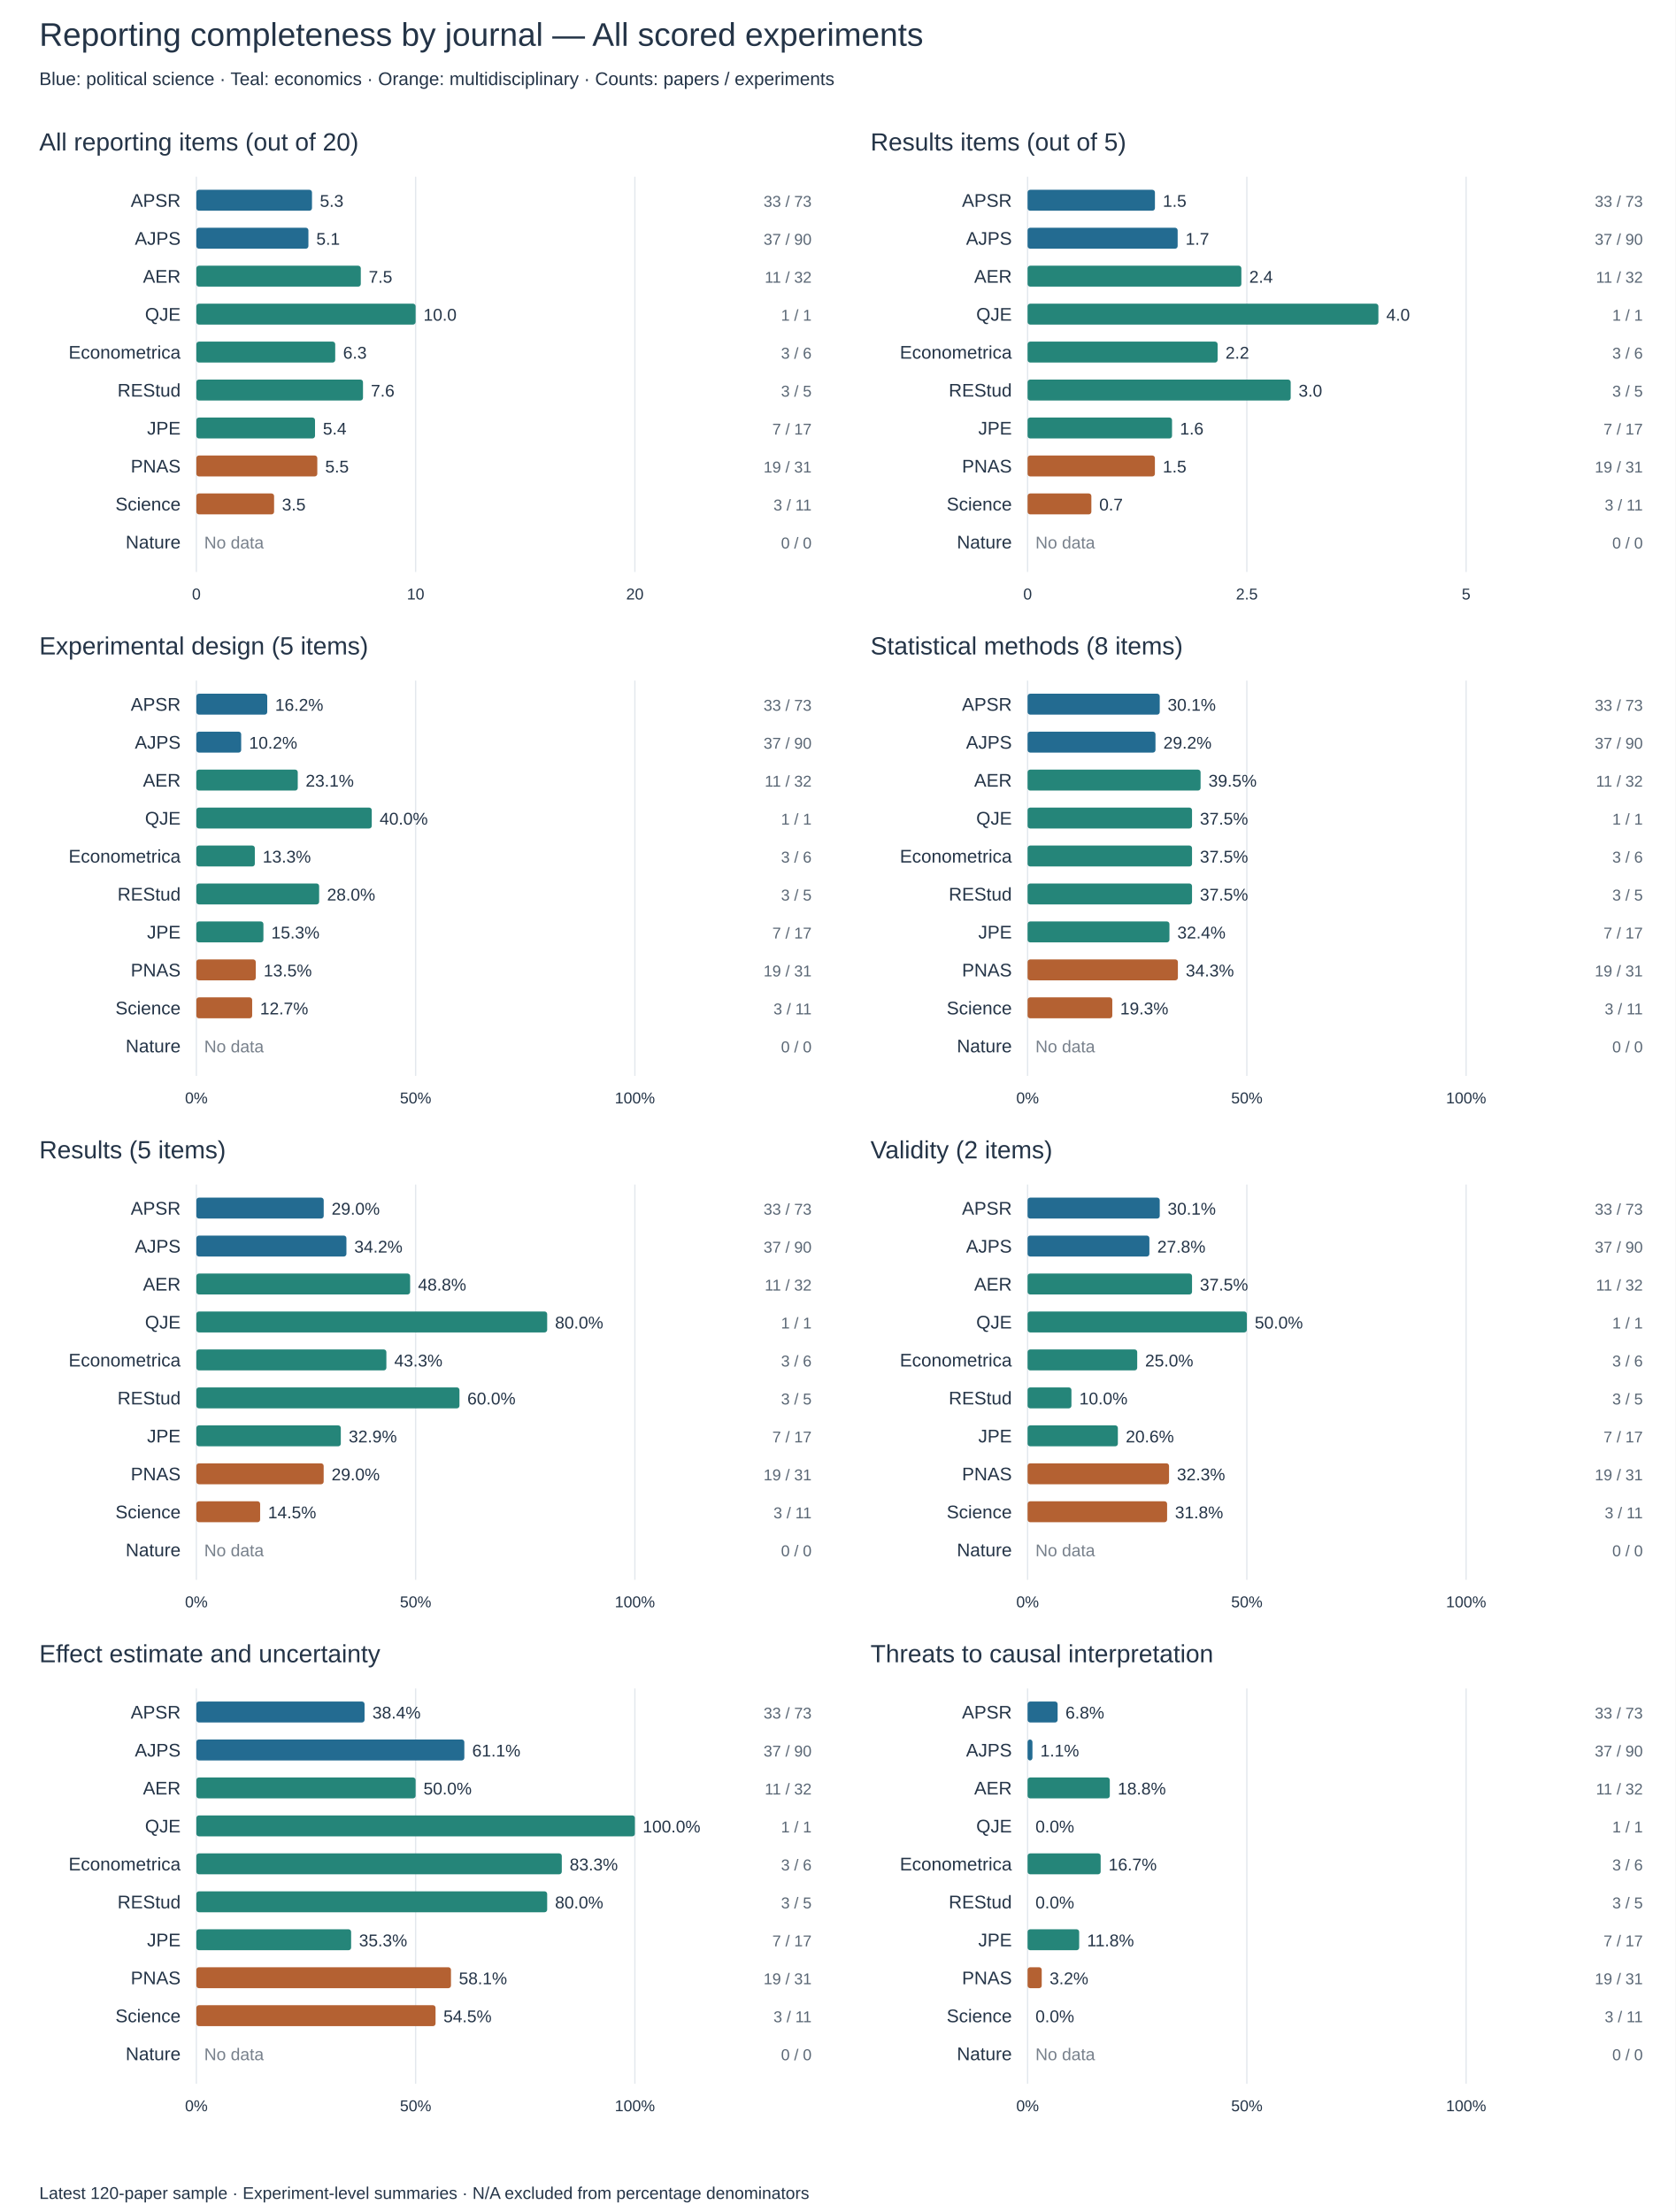
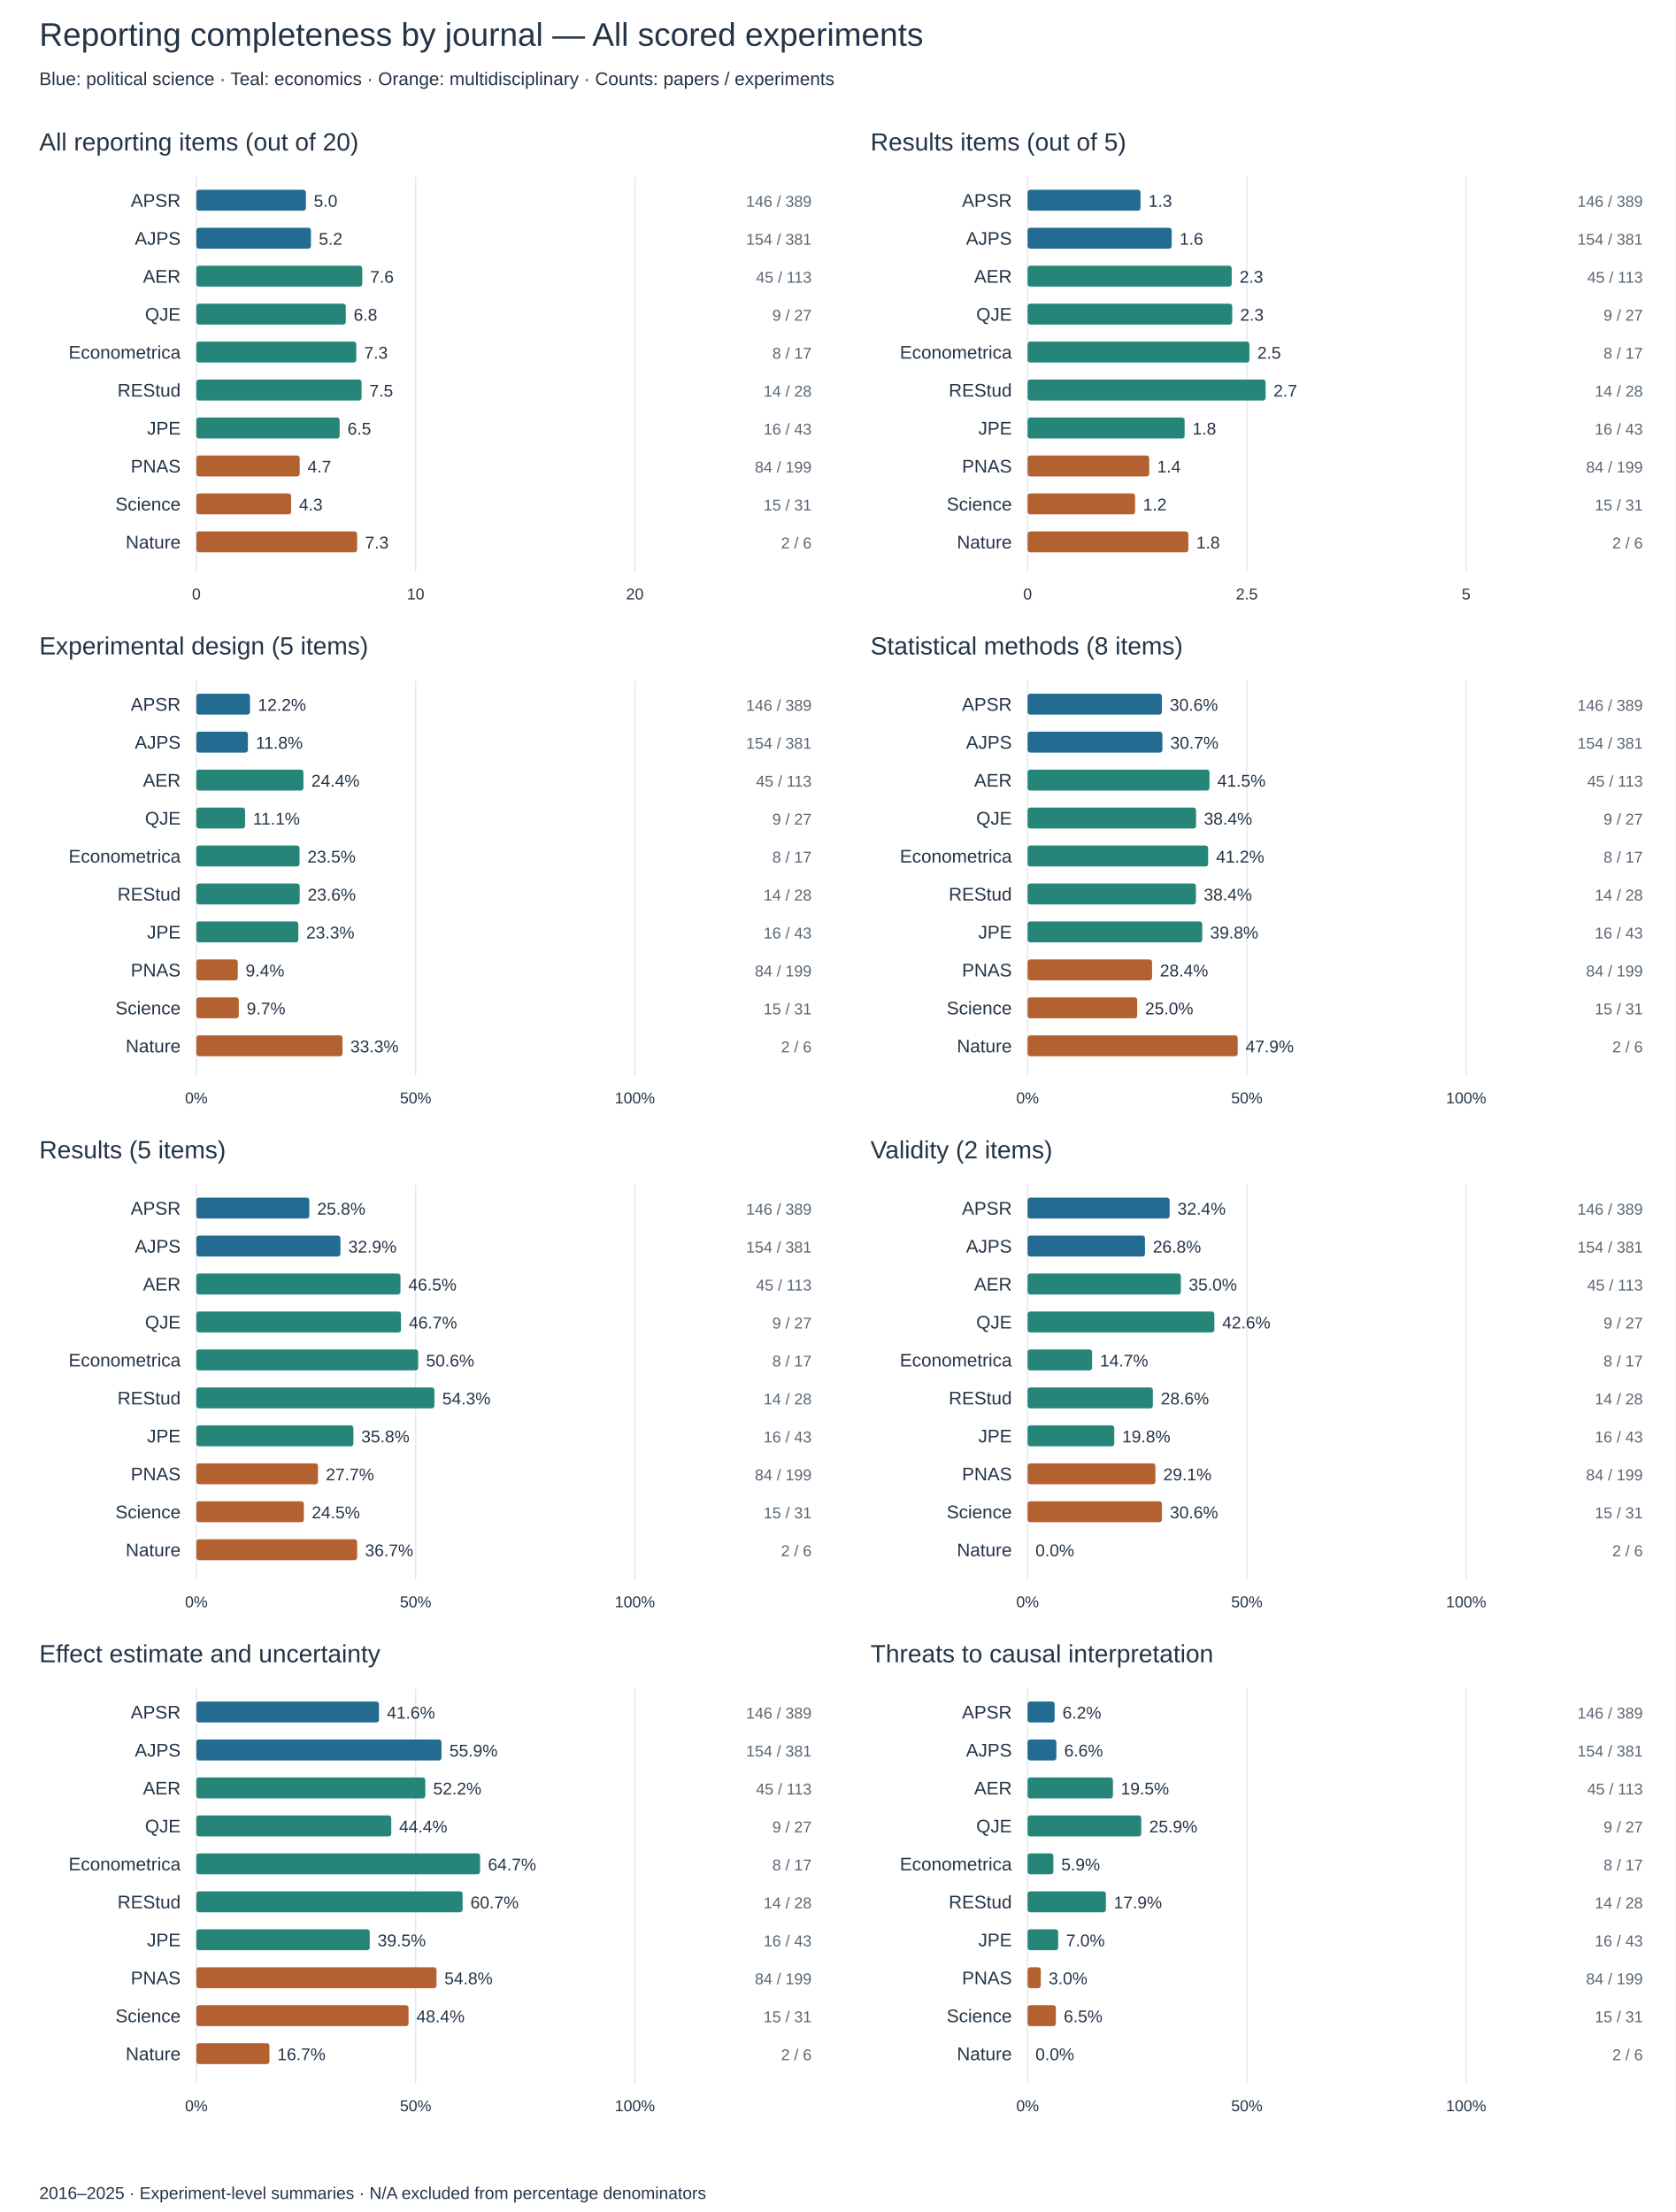
<svg xmlns="http://www.w3.org/2000/svg" width="1280" height="1690" viewBox="0 0 1280 1690">
  <rect width="100%" height="100%" fill="white" />
  <g font-family="Arial,sans-serif" fill="#243447">
    <text x="30" y="35" font-size="25">Reporting completeness by journal — All scored experiments</text>
    <text x="30" y="65" font-size="14">Blue: political science · Teal: economics · Orange: multidisciplinary · Counts: papers / experiments</text>
    <text x="30" y="115" font-size="19">All reporting items (out of 20)</text>
    <path d="M150 135 V437" stroke="#e3e8ed" />
    <text x="150" y="458" text-anchor="middle" font-size="12">0</text>
    <path d="M317.5 135 V437" stroke="#e3e8ed" />
    <text x="317.5" y="458" text-anchor="middle" font-size="12">10</text>
    <path d="M485 135 V437" stroke="#e3e8ed" />
    <text x="485" y="458" text-anchor="middle" font-size="12">20</text>
    <text x="138" y="158" text-anchor="end" font-size="14">APSR</text>
-     <rect x="150" y="145" width="88.339" height="16" rx="2" fill="#236b91" />
-     <text x="244.339" y="158" font-size="13">5.3</text>
-     <text x="620" y="158" text-anchor="end" font-size="12" fill="#596674">33 / 73</text>
+     <rect x="150" y="145" width="83.707" height="16" rx="2" fill="#236b91" />
+     <text x="239.707" y="158" font-size="13">5.0</text>
+     <text x="620" y="158" text-anchor="end" font-size="12" fill="#596674">146 / 389</text>
    <text x="138" y="187" text-anchor="end" font-size="14">AJPS</text>
-     <rect x="150" y="174" width="85.611" height="16" rx="2" fill="#236b91" />
-     <text x="241.611" y="187" font-size="13">5.1</text>
-     <text x="620" y="187" text-anchor="end" font-size="12" fill="#596674">37 / 90</text>
+     <rect x="150" y="174" width="87.531" height="16" rx="2" fill="#236b91" />
+     <text x="243.531" y="187" font-size="13">5.2</text>
+     <text x="620" y="187" text-anchor="end" font-size="12" fill="#596674">154 / 381</text>
    <text x="138" y="216" text-anchor="end" font-size="14">AER</text>
-     <rect x="150" y="203" width="125.625" height="16" rx="2" fill="#258579" />
-     <text x="281.625" y="216" font-size="13">7.5</text>
-     <text x="620" y="216" text-anchor="end" font-size="12" fill="#596674">11 / 32</text>
+     <rect x="150" y="203" width="126.737" height="16" rx="2" fill="#258579" />
+     <text x="282.737" y="216" font-size="13">7.6</text>
+     <text x="620" y="216" text-anchor="end" font-size="12" fill="#596674">45 / 113</text>
    <text x="138" y="245" text-anchor="end" font-size="14">QJE</text>
-     <rect x="150" y="232" width="167.5" height="16" rx="2" fill="#258579" />
-     <text x="323.5" y="245" font-size="13">10.0</text>
-     <text x="620" y="245" text-anchor="end" font-size="12" fill="#596674">1 / 1</text>
+     <rect x="150" y="232" width="114.148" height="16" rx="2" fill="#258579" />
+     <text x="270.148" y="245" font-size="13">6.8</text>
+     <text x="620" y="245" text-anchor="end" font-size="12" fill="#596674">9 / 27</text>
    <text x="138" y="274" text-anchor="end" font-size="14">Econometrica</text>
-     <rect x="150" y="261" width="106.083" height="16" rx="2" fill="#258579" />
-     <text x="262.083" y="274" font-size="13">6.3</text>
-     <text x="620" y="274" text-anchor="end" font-size="12" fill="#596674">3 / 6</text>
+     <rect x="150" y="261" width="122.176" height="16" rx="2" fill="#258579" />
+     <text x="278.176" y="274" font-size="13">7.3</text>
+     <text x="620" y="274" text-anchor="end" font-size="12" fill="#596674">8 / 17</text>
    <text x="138" y="303" text-anchor="end" font-size="14">REStud</text>
-     <rect x="150" y="290" width="127.3" height="16" rx="2" fill="#258579" />
-     <text x="283.3" y="303" font-size="13">7.6</text>
-     <text x="620" y="303" text-anchor="end" font-size="12" fill="#596674">3 / 5</text>
+     <rect x="150" y="290" width="126.223" height="16" rx="2" fill="#258579" />
+     <text x="282.223" y="303" font-size="13">7.5</text>
+     <text x="620" y="303" text-anchor="end" font-size="12" fill="#596674">14 / 28</text>
    <text x="138" y="332" text-anchor="end" font-size="14">JPE</text>
-     <rect x="150" y="319" width="90.647" height="16" rx="2" fill="#258579" />
-     <text x="246.647" y="332" font-size="13">5.4</text>
-     <text x="620" y="332" text-anchor="end" font-size="12" fill="#596674">7 / 17</text>
+     <rect x="150" y="319" width="109.459" height="16" rx="2" fill="#258579" />
+     <text x="265.459" y="332" font-size="13">6.5</text>
+     <text x="620" y="332" text-anchor="end" font-size="12" fill="#596674">16 / 43</text>
    <text x="138" y="361" text-anchor="end" font-size="14">PNAS</text>
-     <rect x="150" y="348" width="92.395" height="16" rx="2" fill="#b46132" />
-     <text x="248.395" y="361" font-size="13">5.5</text>
-     <text x="620" y="361" text-anchor="end" font-size="12" fill="#596674">19 / 31</text>
+     <rect x="150" y="348" width="78.952" height="16" rx="2" fill="#b46132" />
+     <text x="234.952" y="361" font-size="13">4.7</text>
+     <text x="620" y="361" text-anchor="end" font-size="12" fill="#596674">84 / 199</text>
    <text x="138" y="390" text-anchor="end" font-size="14">Science</text>
-     <rect x="150" y="377" width="59.386" height="16" rx="2" fill="#b46132" />
-     <text x="215.386" y="390" font-size="13">3.5</text>
-     <text x="620" y="390" text-anchor="end" font-size="12" fill="#596674">3 / 11</text>
+     <rect x="150" y="377" width="72.403" height="16" rx="2" fill="#b46132" />
+     <text x="228.403" y="390" font-size="13">4.3</text>
+     <text x="620" y="390" text-anchor="end" font-size="12" fill="#596674">15 / 31</text>
    <text x="138" y="419" text-anchor="end" font-size="14">Nature</text>
-     <text x="156" y="419" font-size="13" fill="#77808b">No data</text>
-     <text x="620" y="419" text-anchor="end" font-size="12" fill="#596674">0 / 0</text>
+     <rect x="150" y="406" width="122.833" height="16" rx="2" fill="#b46132" />
+     <text x="278.833" y="419" font-size="13">7.3</text>
+     <text x="620" y="419" text-anchor="end" font-size="12" fill="#596674">2 / 6</text>
    <text x="665" y="115" font-size="19">Results items (out of 5)</text>
    <path d="M785 135 V437" stroke="#e3e8ed" />
    <text x="785" y="458" text-anchor="middle" font-size="12">0</text>
    <path d="M952.5 135 V437" stroke="#e3e8ed" />
    <text x="952.5" y="458" text-anchor="middle" font-size="12">2.5</text>
    <path d="M1120 135 V437" stroke="#e3e8ed" />
    <text x="1120" y="458" text-anchor="middle" font-size="12">5</text>
    <text x="773" y="158" text-anchor="end" font-size="14">APSR</text>
-     <rect x="785" y="145" width="97.288" height="16" rx="2" fill="#236b91" />
-     <text x="888.288" y="158" font-size="13">1.5</text>
-     <text x="1255" y="158" text-anchor="end" font-size="12" fill="#596674">33 / 73</text>
+     <rect x="785" y="145" width="86.29" height="16" rx="2" fill="#236b91" />
+     <text x="877.29" y="158" font-size="13">1.3</text>
+     <text x="1255" y="158" text-anchor="end" font-size="12" fill="#596674">146 / 389</text>
    <text x="773" y="187" text-anchor="end" font-size="14">AJPS</text>
-     <rect x="785" y="174" width="114.644" height="16" rx="2" fill="#236b91" />
-     <text x="905.644" y="187" font-size="13">1.7</text>
-     <text x="1255" y="187" text-anchor="end" font-size="12" fill="#596674">37 / 90</text>
+     <rect x="785" y="174" width="110.084" height="16" rx="2" fill="#236b91" />
+     <text x="901.084" y="187" font-size="13">1.6</text>
+     <text x="1255" y="187" text-anchor="end" font-size="12" fill="#596674">154 / 381</text>
    <text x="773" y="216" text-anchor="end" font-size="14">AER</text>
-     <rect x="785" y="203" width="163.312" height="16" rx="2" fill="#258579" />
-     <text x="954.312" y="216" font-size="13">2.4</text>
-     <text x="1255" y="216" text-anchor="end" font-size="12" fill="#596674">11 / 32</text>
+     <rect x="785" y="203" width="155.938" height="16" rx="2" fill="#258579" />
+     <text x="946.938" y="216" font-size="13">2.3</text>
+     <text x="1255" y="216" text-anchor="end" font-size="12" fill="#596674">45 / 113</text>
    <text x="773" y="245" text-anchor="end" font-size="14">QJE</text>
-     <rect x="785" y="232" width="268.0" height="16" rx="2" fill="#258579" />
-     <text x="1059.0" y="245" font-size="13">4.0</text>
-     <text x="1255" y="245" text-anchor="end" font-size="12" fill="#596674">1 / 1</text>
+     <rect x="785" y="232" width="156.333" height="16" rx="2" fill="#258579" />
+     <text x="947.333" y="245" font-size="13">2.3</text>
+     <text x="1255" y="245" text-anchor="end" font-size="12" fill="#596674">9 / 27</text>
    <text x="773" y="274" text-anchor="end" font-size="14">Econometrica</text>
-     <rect x="785" y="261" width="145.167" height="16" rx="2" fill="#258579" />
-     <text x="936.167" y="274" font-size="13">2.2</text>
-     <text x="1255" y="274" text-anchor="end" font-size="12" fill="#596674">3 / 6</text>
+     <rect x="785" y="261" width="169.471" height="16" rx="2" fill="#258579" />
+     <text x="960.471" y="274" font-size="13">2.5</text>
+     <text x="1255" y="274" text-anchor="end" font-size="12" fill="#596674">8 / 17</text>
    <text x="773" y="303" text-anchor="end" font-size="14">REStud</text>
-     <rect x="785" y="290" width="201.0" height="16" rx="2" fill="#258579" />
-     <text x="992.0" y="303" font-size="13">3.0</text>
-     <text x="1255" y="303" text-anchor="end" font-size="12" fill="#596674">3 / 5</text>
+     <rect x="785" y="290" width="181.857" height="16" rx="2" fill="#258579" />
+     <text x="972.857" y="303" font-size="13">2.7</text>
+     <text x="1255" y="303" text-anchor="end" font-size="12" fill="#596674">14 / 28</text>
    <text x="773" y="332" text-anchor="end" font-size="14">JPE</text>
-     <rect x="785" y="319" width="110.353" height="16" rx="2" fill="#258579" />
-     <text x="901.353" y="332" font-size="13">1.6</text>
-     <text x="1255" y="332" text-anchor="end" font-size="12" fill="#596674">7 / 17</text>
+     <rect x="785" y="319" width="119.977" height="16" rx="2" fill="#258579" />
+     <text x="910.977" y="332" font-size="13">1.8</text>
+     <text x="1255" y="332" text-anchor="end" font-size="12" fill="#596674">16 / 43</text>
    <text x="773" y="361" text-anchor="end" font-size="14">PNAS</text>
-     <rect x="785" y="348" width="97.258" height="16" rx="2" fill="#b46132" />
-     <text x="888.258" y="361" font-size="13">1.5</text>
-     <text x="1255" y="361" text-anchor="end" font-size="12" fill="#596674">19 / 31</text>
+     <rect x="785" y="348" width="92.925" height="16" rx="2" fill="#b46132" />
+     <text x="883.925" y="361" font-size="13">1.4</text>
+     <text x="1255" y="361" text-anchor="end" font-size="12" fill="#596674">84 / 199</text>
    <text x="773" y="390" text-anchor="end" font-size="14">Science</text>
-     <rect x="785" y="377" width="48.727" height="16" rx="2" fill="#b46132" />
-     <text x="839.727" y="390" font-size="13">0.7</text>
-     <text x="1255" y="390" text-anchor="end" font-size="12" fill="#596674">3 / 11</text>
+     <rect x="785" y="377" width="82.129" height="16" rx="2" fill="#b46132" />
+     <text x="873.129" y="390" font-size="13">1.2</text>
+     <text x="1255" y="390" text-anchor="end" font-size="12" fill="#596674">15 / 31</text>
    <text x="773" y="419" text-anchor="end" font-size="14">Nature</text>
-     <text x="791" y="419" font-size="13" fill="#77808b">No data</text>
-     <text x="1255" y="419" text-anchor="end" font-size="12" fill="#596674">0 / 0</text>
+     <rect x="785" y="406" width="122.833" height="16" rx="2" fill="#b46132" />
+     <text x="913.833" y="419" font-size="13">1.8</text>
+     <text x="1255" y="419" text-anchor="end" font-size="12" fill="#596674">2 / 6</text>
    <text x="30" y="500" font-size="19">Experimental design (5 items)</text>
    <path d="M150 520 V822" stroke="#e3e8ed" />
    <text x="150" y="843" text-anchor="middle" font-size="12">0%</text>
    <path d="M317.5 520 V822" stroke="#e3e8ed" />
    <text x="317.5" y="843" text-anchor="middle" font-size="12">50%</text>
    <path d="M485 520 V822" stroke="#e3e8ed" />
    <text x="485" y="843" text-anchor="middle" font-size="12">100%</text>
    <text x="138" y="543" text-anchor="end" font-size="14">APSR</text>
-     <rect x="150" y="530" width="54.151" height="16" rx="2" fill="#236b91" />
-     <text x="210.151" y="543" font-size="13">16.2%</text>
-     <text x="620" y="543" text-anchor="end" font-size="12" fill="#596674">33 / 73</text>
+     <rect x="150" y="530" width="40.992" height="16" rx="2" fill="#236b91" />
+     <text x="196.992" y="543" font-size="13">12.2%</text>
+     <text x="620" y="543" text-anchor="end" font-size="12" fill="#596674">146 / 389</text>
    <text x="138" y="572" text-anchor="end" font-size="14">AJPS</text>
-     <rect x="150" y="559" width="34.244" height="16" rx="2" fill="#236b91" />
-     <text x="190.244" y="572" font-size="13">10.2%</text>
-     <text x="620" y="572" text-anchor="end" font-size="12" fill="#596674">37 / 90</text>
+     <rect x="150" y="559" width="39.391" height="16" rx="2" fill="#236b91" />
+     <text x="195.391" y="572" font-size="13">11.8%</text>
+     <text x="620" y="572" text-anchor="end" font-size="12" fill="#596674">154 / 381</text>
    <text x="138" y="601" text-anchor="end" font-size="14">AER</text>
-     <rect x="150" y="588" width="77.469" height="16" rx="2" fill="#258579" />
-     <text x="233.469" y="601" font-size="13">23.1%</text>
-     <text x="620" y="601" text-anchor="end" font-size="12" fill="#596674">11 / 32</text>
+     <rect x="150" y="588" width="81.823" height="16" rx="2" fill="#258579" />
+     <text x="237.823" y="601" font-size="13">24.4%</text>
+     <text x="620" y="601" text-anchor="end" font-size="12" fill="#596674">45 / 113</text>
    <text x="138" y="630" text-anchor="end" font-size="14">QJE</text>
-     <rect x="150" y="617" width="134.0" height="16" rx="2" fill="#258579" />
-     <text x="290.0" y="630" font-size="13">40.0%</text>
-     <text x="620" y="630" text-anchor="end" font-size="12" fill="#596674">1 / 1</text>
+     <rect x="150" y="617" width="37.222" height="16" rx="2" fill="#258579" />
+     <text x="193.222" y="630" font-size="13">11.1%</text>
+     <text x="620" y="630" text-anchor="end" font-size="12" fill="#596674">9 / 27</text>
    <text x="138" y="659" text-anchor="end" font-size="14">Econometrica</text>
-     <rect x="150" y="646" width="44.667" height="16" rx="2" fill="#258579" />
-     <text x="200.667" y="659" font-size="13">13.3%</text>
-     <text x="620" y="659" text-anchor="end" font-size="12" fill="#596674">3 / 6</text>
+     <rect x="150" y="646" width="78.824" height="16" rx="2" fill="#258579" />
+     <text x="234.824" y="659" font-size="13">23.5%</text>
+     <text x="620" y="659" text-anchor="end" font-size="12" fill="#596674">8 / 17</text>
    <text x="138" y="688" text-anchor="end" font-size="14">REStud</text>
-     <rect x="150" y="675" width="93.8" height="16" rx="2" fill="#258579" />
-     <text x="249.8" y="688" font-size="13">28.0%</text>
-     <text x="620" y="688" text-anchor="end" font-size="12" fill="#596674">3 / 5</text>
+     <rect x="150" y="675" width="78.964" height="16" rx="2" fill="#258579" />
+     <text x="234.964" y="688" font-size="13">23.6%</text>
+     <text x="620" y="688" text-anchor="end" font-size="12" fill="#596674">14 / 28</text>
    <text x="138" y="717" text-anchor="end" font-size="14">JPE</text>
-     <rect x="150" y="704" width="51.235" height="16" rx="2" fill="#258579" />
-     <text x="207.235" y="717" font-size="13">15.3%</text>
-     <text x="620" y="717" text-anchor="end" font-size="12" fill="#596674">7 / 17</text>
+     <rect x="150" y="704" width="77.907" height="16" rx="2" fill="#258579" />
+     <text x="233.907" y="717" font-size="13">23.3%</text>
+     <text x="620" y="717" text-anchor="end" font-size="12" fill="#596674">16 / 43</text>
    <text x="138" y="746" text-anchor="end" font-size="14">PNAS</text>
-     <rect x="150" y="733" width="45.387" height="16" rx="2" fill="#b46132" />
-     <text x="201.387" y="746" font-size="13">13.5%</text>
-     <text x="620" y="746" text-anchor="end" font-size="12" fill="#596674">19 / 31</text>
+     <rect x="150" y="733" width="31.648" height="16" rx="2" fill="#b46132" />
+     <text x="187.648" y="746" font-size="13">9.4%</text>
+     <text x="620" y="746" text-anchor="end" font-size="12" fill="#596674">84 / 199</text>
    <text x="138" y="775" text-anchor="end" font-size="14">Science</text>
-     <rect x="150" y="762" width="42.636" height="16" rx="2" fill="#b46132" />
-     <text x="198.636" y="775" font-size="13">12.7%</text>
-     <text x="620" y="775" text-anchor="end" font-size="12" fill="#596674">3 / 11</text>
+     <rect x="150" y="762" width="32.419" height="16" rx="2" fill="#b46132" />
+     <text x="188.419" y="775" font-size="13">9.7%</text>
+     <text x="620" y="775" text-anchor="end" font-size="12" fill="#596674">15 / 31</text>
    <text x="138" y="804" text-anchor="end" font-size="14">Nature</text>
-     <text x="156" y="804" font-size="13" fill="#77808b">No data</text>
-     <text x="620" y="804" text-anchor="end" font-size="12" fill="#596674">0 / 0</text>
+     <rect x="150" y="791" width="111.667" height="16" rx="2" fill="#b46132" />
+     <text x="267.667" y="804" font-size="13">33.3%</text>
+     <text x="620" y="804" text-anchor="end" font-size="12" fill="#596674">2 / 6</text>
    <text x="665" y="500" font-size="19">Statistical methods (8 items)</text>
    <path d="M785 520 V822" stroke="#e3e8ed" />
    <text x="785" y="843" text-anchor="middle" font-size="12">0%</text>
    <path d="M952.5 520 V822" stroke="#e3e8ed" />
    <text x="952.5" y="843" text-anchor="middle" font-size="12">50%</text>
    <path d="M1120 520 V822" stroke="#e3e8ed" />
    <text x="1120" y="843" text-anchor="middle" font-size="12">100%</text>
    <text x="773" y="543" text-anchor="end" font-size="14">APSR</text>
-     <rect x="785" y="530" width="100.959" height="16" rx="2" fill="#236b91" />
-     <text x="891.959" y="543" font-size="13">30.1%</text>
-     <text x="1255" y="543" text-anchor="end" font-size="12" fill="#596674">33 / 73</text>
+     <rect x="785" y="530" width="102.588" height="16" rx="2" fill="#236b91" />
+     <text x="893.588" y="543" font-size="13">30.6%</text>
+     <text x="1255" y="543" text-anchor="end" font-size="12" fill="#596674">146 / 389</text>
    <text x="773" y="572" text-anchor="end" font-size="14">AJPS</text>
-     <rect x="785" y="559" width="97.708" height="16" rx="2" fill="#236b91" />
-     <text x="888.708" y="572" font-size="13">29.2%</text>
-     <text x="1255" y="572" text-anchor="end" font-size="12" fill="#596674">37 / 90</text>
+     <rect x="785" y="559" width="102.984" height="16" rx="2" fill="#236b91" />
+     <text x="893.984" y="572" font-size="13">30.7%</text>
+     <text x="1255" y="572" text-anchor="end" font-size="12" fill="#596674">154 / 381</text>
    <text x="773" y="601" text-anchor="end" font-size="14">AER</text>
-     <rect x="785" y="588" width="132.168" height="16" rx="2" fill="#258579" />
-     <text x="923.168" y="601" font-size="13">39.5%</text>
-     <text x="1255" y="601" text-anchor="end" font-size="12" fill="#596674">11 / 32</text>
+     <rect x="785" y="588" width="138.966" height="16" rx="2" fill="#258579" />
+     <text x="929.966" y="601" font-size="13">41.5%</text>
+     <text x="1255" y="601" text-anchor="end" font-size="12" fill="#596674">45 / 113</text>
    <text x="773" y="630" text-anchor="end" font-size="14">QJE</text>
-     <rect x="785" y="617" width="125.625" height="16" rx="2" fill="#258579" />
-     <text x="916.625" y="630" font-size="13">37.5%</text>
-     <text x="1255" y="630" text-anchor="end" font-size="12" fill="#596674">1 / 1</text>
+     <rect x="785" y="617" width="128.727" height="16" rx="2" fill="#258579" />
+     <text x="919.727" y="630" font-size="13">38.4%</text>
+     <text x="1255" y="630" text-anchor="end" font-size="12" fill="#596674">9 / 27</text>
    <text x="773" y="659" text-anchor="end" font-size="14">Econometrica</text>
-     <rect x="785" y="646" width="125.625" height="16" rx="2" fill="#258579" />
-     <text x="916.625" y="659" font-size="13">37.5%</text>
-     <text x="1255" y="659" text-anchor="end" font-size="12" fill="#596674">3 / 6</text>
+     <rect x="785" y="646" width="137.941" height="16" rx="2" fill="#258579" />
+     <text x="928.941" y="659" font-size="13">41.2%</text>
+     <text x="1255" y="659" text-anchor="end" font-size="12" fill="#596674">8 / 17</text>
    <text x="773" y="688" text-anchor="end" font-size="14">REStud</text>
-     <rect x="785" y="675" width="125.625" height="16" rx="2" fill="#258579" />
-     <text x="916.625" y="688" font-size="13">37.5%</text>
-     <text x="1255" y="688" text-anchor="end" font-size="12" fill="#596674">3 / 5</text>
+     <rect x="785" y="675" width="128.616" height="16" rx="2" fill="#258579" />
+     <text x="919.616" y="688" font-size="13">38.4%</text>
+     <text x="1255" y="688" text-anchor="end" font-size="12" fill="#596674">14 / 28</text>
    <text x="773" y="717" text-anchor="end" font-size="14">JPE</text>
-     <rect x="785" y="704" width="108.382" height="16" rx="2" fill="#258579" />
-     <text x="899.382" y="717" font-size="13">32.4%</text>
-     <text x="1255" y="717" text-anchor="end" font-size="12" fill="#596674">7 / 17</text>
+     <rect x="785" y="704" width="133.416" height="16" rx="2" fill="#258579" />
+     <text x="924.416" y="717" font-size="13">39.8%</text>
+     <text x="1255" y="717" text-anchor="end" font-size="12" fill="#596674">16 / 43</text>
    <text x="773" y="746" text-anchor="end" font-size="14">PNAS</text>
-     <rect x="785" y="733" width="114.819" height="16" rx="2" fill="#b46132" />
-     <text x="905.819" y="746" font-size="13">34.3%</text>
-     <text x="1255" y="746" text-anchor="end" font-size="12" fill="#596674">19 / 31</text>
+     <rect x="785" y="733" width="95.113" height="16" rx="2" fill="#b46132" />
+     <text x="886.113" y="746" font-size="13">28.4%</text>
+     <text x="1255" y="746" text-anchor="end" font-size="12" fill="#596674">84 / 199</text>
    <text x="773" y="775" text-anchor="end" font-size="14">Science</text>
-     <rect x="785" y="762" width="64.716" height="16" rx="2" fill="#b46132" />
-     <text x="855.716" y="775" font-size="13">19.3%</text>
-     <text x="1255" y="775" text-anchor="end" font-size="12" fill="#596674">3 / 11</text>
+     <rect x="785" y="762" width="83.75" height="16" rx="2" fill="#b46132" />
+     <text x="874.75" y="775" font-size="13">25.0%</text>
+     <text x="1255" y="775" text-anchor="end" font-size="12" fill="#596674">15 / 31</text>
    <text x="773" y="804" text-anchor="end" font-size="14">Nature</text>
-     <text x="791" y="804" font-size="13" fill="#77808b">No data</text>
-     <text x="1255" y="804" text-anchor="end" font-size="12" fill="#596674">0 / 0</text>
+     <rect x="785" y="791" width="160.521" height="16" rx="2" fill="#b46132" />
+     <text x="951.521" y="804" font-size="13">47.9%</text>
+     <text x="1255" y="804" text-anchor="end" font-size="12" fill="#596674">2 / 6</text>
    <text x="30" y="885" font-size="19">Results (5 items)</text>
    <path d="M150 905 V1207" stroke="#e3e8ed" />
    <text x="150" y="1228" text-anchor="middle" font-size="12">0%</text>
    <path d="M317.5 905 V1207" stroke="#e3e8ed" />
    <text x="317.5" y="1228" text-anchor="middle" font-size="12">50%</text>
    <path d="M485 905 V1207" stroke="#e3e8ed" />
    <text x="485" y="1228" text-anchor="middle" font-size="12">100%</text>
    <text x="138" y="928" text-anchor="end" font-size="14">APSR</text>
-     <rect x="150" y="915" width="97.288" height="16" rx="2" fill="#236b91" />
-     <text x="253.288" y="928" font-size="13">29.0%</text>
-     <text x="620" y="928" text-anchor="end" font-size="12" fill="#596674">33 / 73</text>
+     <rect x="150" y="915" width="86.29" height="16" rx="2" fill="#236b91" />
+     <text x="242.29" y="928" font-size="13">25.8%</text>
+     <text x="620" y="928" text-anchor="end" font-size="12" fill="#596674">146 / 389</text>
    <text x="138" y="957" text-anchor="end" font-size="14">AJPS</text>
-     <rect x="150" y="944" width="114.644" height="16" rx="2" fill="#236b91" />
-     <text x="270.644" y="957" font-size="13">34.2%</text>
-     <text x="620" y="957" text-anchor="end" font-size="12" fill="#596674">37 / 90</text>
+     <rect x="150" y="944" width="110.084" height="16" rx="2" fill="#236b91" />
+     <text x="266.084" y="957" font-size="13">32.9%</text>
+     <text x="620" y="957" text-anchor="end" font-size="12" fill="#596674">154 / 381</text>
    <text x="138" y="986" text-anchor="end" font-size="14">AER</text>
-     <rect x="150" y="973" width="163.312" height="16" rx="2" fill="#258579" />
-     <text x="319.312" y="986" font-size="13">48.8%</text>
-     <text x="620" y="986" text-anchor="end" font-size="12" fill="#596674">11 / 32</text>
+     <rect x="150" y="973" width="155.938" height="16" rx="2" fill="#258579" />
+     <text x="311.938" y="986" font-size="13">46.5%</text>
+     <text x="620" y="986" text-anchor="end" font-size="12" fill="#596674">45 / 113</text>
    <text x="138" y="1015" text-anchor="end" font-size="14">QJE</text>
-     <rect x="150" y="1002" width="268.0" height="16" rx="2" fill="#258579" />
-     <text x="424.0" y="1015" font-size="13">80.0%</text>
-     <text x="620" y="1015" text-anchor="end" font-size="12" fill="#596674">1 / 1</text>
+     <rect x="150" y="1002" width="156.333" height="16" rx="2" fill="#258579" />
+     <text x="312.333" y="1015" font-size="13">46.7%</text>
+     <text x="620" y="1015" text-anchor="end" font-size="12" fill="#596674">9 / 27</text>
    <text x="138" y="1044" text-anchor="end" font-size="14">Econometrica</text>
-     <rect x="150" y="1031" width="145.167" height="16" rx="2" fill="#258579" />
-     <text x="301.167" y="1044" font-size="13">43.3%</text>
-     <text x="620" y="1044" text-anchor="end" font-size="12" fill="#596674">3 / 6</text>
+     <rect x="150" y="1031" width="169.471" height="16" rx="2" fill="#258579" />
+     <text x="325.471" y="1044" font-size="13">50.6%</text>
+     <text x="620" y="1044" text-anchor="end" font-size="12" fill="#596674">8 / 17</text>
    <text x="138" y="1073" text-anchor="end" font-size="14">REStud</text>
-     <rect x="150" y="1060" width="201.0" height="16" rx="2" fill="#258579" />
-     <text x="357.0" y="1073" font-size="13">60.0%</text>
-     <text x="620" y="1073" text-anchor="end" font-size="12" fill="#596674">3 / 5</text>
+     <rect x="150" y="1060" width="181.857" height="16" rx="2" fill="#258579" />
+     <text x="337.857" y="1073" font-size="13">54.3%</text>
+     <text x="620" y="1073" text-anchor="end" font-size="12" fill="#596674">14 / 28</text>
    <text x="138" y="1102" text-anchor="end" font-size="14">JPE</text>
-     <rect x="150" y="1089" width="110.353" height="16" rx="2" fill="#258579" />
-     <text x="266.353" y="1102" font-size="13">32.9%</text>
-     <text x="620" y="1102" text-anchor="end" font-size="12" fill="#596674">7 / 17</text>
+     <rect x="150" y="1089" width="119.977" height="16" rx="2" fill="#258579" />
+     <text x="275.977" y="1102" font-size="13">35.8%</text>
+     <text x="620" y="1102" text-anchor="end" font-size="12" fill="#596674">16 / 43</text>
    <text x="138" y="1131" text-anchor="end" font-size="14">PNAS</text>
-     <rect x="150" y="1118" width="97.258" height="16" rx="2" fill="#b46132" />
-     <text x="253.258" y="1131" font-size="13">29.0%</text>
-     <text x="620" y="1131" text-anchor="end" font-size="12" fill="#596674">19 / 31</text>
+     <rect x="150" y="1118" width="92.925" height="16" rx="2" fill="#b46132" />
+     <text x="248.925" y="1131" font-size="13">27.7%</text>
+     <text x="620" y="1131" text-anchor="end" font-size="12" fill="#596674">84 / 199</text>
    <text x="138" y="1160" text-anchor="end" font-size="14">Science</text>
-     <rect x="150" y="1147" width="48.727" height="16" rx="2" fill="#b46132" />
-     <text x="204.727" y="1160" font-size="13">14.5%</text>
-     <text x="620" y="1160" text-anchor="end" font-size="12" fill="#596674">3 / 11</text>
+     <rect x="150" y="1147" width="82.129" height="16" rx="2" fill="#b46132" />
+     <text x="238.129" y="1160" font-size="13">24.5%</text>
+     <text x="620" y="1160" text-anchor="end" font-size="12" fill="#596674">15 / 31</text>
    <text x="138" y="1189" text-anchor="end" font-size="14">Nature</text>
-     <text x="156" y="1189" font-size="13" fill="#77808b">No data</text>
-     <text x="620" y="1189" text-anchor="end" font-size="12" fill="#596674">0 / 0</text>
+     <rect x="150" y="1176" width="122.833" height="16" rx="2" fill="#b46132" />
+     <text x="278.833" y="1189" font-size="13">36.7%</text>
+     <text x="620" y="1189" text-anchor="end" font-size="12" fill="#596674">2 / 6</text>
    <text x="665" y="885" font-size="19">Validity (2 items)</text>
    <path d="M785 905 V1207" stroke="#e3e8ed" />
    <text x="785" y="1228" text-anchor="middle" font-size="12">0%</text>
    <path d="M952.5 905 V1207" stroke="#e3e8ed" />
    <text x="952.5" y="1228" text-anchor="middle" font-size="12">50%</text>
    <path d="M1120 905 V1207" stroke="#e3e8ed" />
    <text x="1120" y="1228" text-anchor="middle" font-size="12">100%</text>
    <text x="773" y="928" text-anchor="end" font-size="14">APSR</text>
-     <rect x="785" y="915" width="100.959" height="16" rx="2" fill="#236b91" />
-     <text x="891.959" y="928" font-size="13">30.1%</text>
-     <text x="1255" y="928" text-anchor="end" font-size="12" fill="#596674">33 / 73</text>
+     <rect x="785" y="915" width="108.509" height="16" rx="2" fill="#236b91" />
+     <text x="899.509" y="928" font-size="13">32.4%</text>
+     <text x="1255" y="928" text-anchor="end" font-size="12" fill="#596674">146 / 389</text>
    <text x="773" y="957" text-anchor="end" font-size="14">AJPS</text>
-     <rect x="785" y="944" width="93.056" height="16" rx="2" fill="#236b91" />
-     <text x="884.056" y="957" font-size="13">27.8%</text>
-     <text x="1255" y="957" text-anchor="end" font-size="12" fill="#596674">37 / 90</text>
+     <rect x="785" y="944" width="89.685" height="16" rx="2" fill="#236b91" />
+     <text x="880.685" y="957" font-size="13">26.8%</text>
+     <text x="1255" y="957" text-anchor="end" font-size="12" fill="#596674">154 / 381</text>
    <text x="773" y="986" text-anchor="end" font-size="14">AER</text>
-     <rect x="785" y="973" width="125.625" height="16" rx="2" fill="#258579" />
-     <text x="916.625" y="986" font-size="13">37.5%</text>
-     <text x="1255" y="986" text-anchor="end" font-size="12" fill="#596674">11 / 32</text>
+     <rect x="785" y="973" width="117.102" height="16" rx="2" fill="#258579" />
+     <text x="908.102" y="986" font-size="13">35.0%</text>
+     <text x="1255" y="986" text-anchor="end" font-size="12" fill="#596674">45 / 113</text>
    <text x="773" y="1015" text-anchor="end" font-size="14">QJE</text>
-     <rect x="785" y="1002" width="167.5" height="16" rx="2" fill="#258579" />
-     <text x="958.5" y="1015" font-size="13">50.0%</text>
-     <text x="1255" y="1015" text-anchor="end" font-size="12" fill="#596674">1 / 1</text>
+     <rect x="785" y="1002" width="142.685" height="16" rx="2" fill="#258579" />
+     <text x="933.685" y="1015" font-size="13">42.6%</text>
+     <text x="1255" y="1015" text-anchor="end" font-size="12" fill="#596674">9 / 27</text>
    <text x="773" y="1044" text-anchor="end" font-size="14">Econometrica</text>
-     <rect x="785" y="1031" width="83.75" height="16" rx="2" fill="#258579" />
-     <text x="874.75" y="1044" font-size="13">25.0%</text>
-     <text x="1255" y="1044" text-anchor="end" font-size="12" fill="#596674">3 / 6</text>
+     <rect x="785" y="1031" width="49.265" height="16" rx="2" fill="#258579" />
+     <text x="840.265" y="1044" font-size="13">14.7%</text>
+     <text x="1255" y="1044" text-anchor="end" font-size="12" fill="#596674">8 / 17</text>
    <text x="773" y="1073" text-anchor="end" font-size="14">REStud</text>
-     <rect x="785" y="1060" width="33.5" height="16" rx="2" fill="#258579" />
-     <text x="824.5" y="1073" font-size="13">10.0%</text>
-     <text x="1255" y="1073" text-anchor="end" font-size="12" fill="#596674">3 / 5</text>
+     <rect x="785" y="1060" width="95.714" height="16" rx="2" fill="#258579" />
+     <text x="886.714" y="1073" font-size="13">28.6%</text>
+     <text x="1255" y="1073" text-anchor="end" font-size="12" fill="#596674">14 / 28</text>
    <text x="773" y="1102" text-anchor="end" font-size="14">JPE</text>
-     <rect x="785" y="1089" width="68.971" height="16" rx="2" fill="#258579" />
-     <text x="859.971" y="1102" font-size="13">20.6%</text>
-     <text x="1255" y="1102" text-anchor="end" font-size="12" fill="#596674">7 / 17</text>
+     <rect x="785" y="1089" width="66.221" height="16" rx="2" fill="#258579" />
+     <text x="857.221" y="1102" font-size="13">19.8%</text>
+     <text x="1255" y="1102" text-anchor="end" font-size="12" fill="#596674">16 / 43</text>
    <text x="773" y="1131" text-anchor="end" font-size="14">PNAS</text>
-     <rect x="785" y="1118" width="108.065" height="16" rx="2" fill="#b46132" />
-     <text x="899.065" y="1131" font-size="13">32.3%</text>
-     <text x="1255" y="1131" text-anchor="end" font-size="12" fill="#596674">19 / 31</text>
+     <rect x="785" y="1118" width="97.638" height="16" rx="2" fill="#b46132" />
+     <text x="888.638" y="1131" font-size="13">29.1%</text>
+     <text x="1255" y="1131" text-anchor="end" font-size="12" fill="#596674">84 / 199</text>
    <text x="773" y="1160" text-anchor="end" font-size="14">Science</text>
-     <rect x="785" y="1147" width="106.591" height="16" rx="2" fill="#b46132" />
-     <text x="897.591" y="1160" font-size="13">31.8%</text>
-     <text x="1255" y="1160" text-anchor="end" font-size="12" fill="#596674">3 / 11</text>
+     <rect x="785" y="1147" width="102.661" height="16" rx="2" fill="#b46132" />
+     <text x="893.661" y="1160" font-size="13">30.6%</text>
+     <text x="1255" y="1160" text-anchor="end" font-size="12" fill="#596674">15 / 31</text>
    <text x="773" y="1189" text-anchor="end" font-size="14">Nature</text>
-     <text x="791" y="1189" font-size="13" fill="#77808b">No data</text>
-     <text x="1255" y="1189" text-anchor="end" font-size="12" fill="#596674">0 / 0</text>
+     <rect x="785" y="1176" width="0.0" height="16" rx="2" fill="#b46132" />
+     <text x="791.0" y="1189" font-size="13">0.0%</text>
+     <text x="1255" y="1189" text-anchor="end" font-size="12" fill="#596674">2 / 6</text>
    <text x="30" y="1270" font-size="19">Effect estimate and uncertainty</text>
    <path d="M150 1290 V1592" stroke="#e3e8ed" />
    <text x="150" y="1613" text-anchor="middle" font-size="12">0%</text>
    <path d="M317.5 1290 V1592" stroke="#e3e8ed" />
    <text x="317.5" y="1613" text-anchor="middle" font-size="12">50%</text>
    <path d="M485 1290 V1592" stroke="#e3e8ed" />
    <text x="485" y="1613" text-anchor="middle" font-size="12">100%</text>
    <text x="138" y="1313" text-anchor="end" font-size="14">APSR</text>
-     <rect x="150" y="1300" width="128.493" height="16" rx="2" fill="#236b91" />
-     <text x="284.493" y="1313" font-size="13">38.4%</text>
-     <text x="620" y="1313" text-anchor="end" font-size="12" fill="#596674">33 / 73</text>
+     <rect x="150" y="1300" width="139.512" height="16" rx="2" fill="#236b91" />
+     <text x="295.512" y="1313" font-size="13">41.6%</text>
+     <text x="620" y="1313" text-anchor="end" font-size="12" fill="#596674">146 / 389</text>
    <text x="138" y="1342" text-anchor="end" font-size="14">AJPS</text>
-     <rect x="150" y="1329" width="204.722" height="16" rx="2" fill="#236b91" />
-     <text x="360.722" y="1342" font-size="13">61.1%</text>
-     <text x="620" y="1342" text-anchor="end" font-size="12" fill="#596674">37 / 90</text>
+     <rect x="150" y="1329" width="187.283" height="16" rx="2" fill="#236b91" />
+     <text x="343.283" y="1342" font-size="13">55.9%</text>
+     <text x="620" y="1342" text-anchor="end" font-size="12" fill="#596674">154 / 381</text>
    <text x="138" y="1371" text-anchor="end" font-size="14">AER</text>
-     <rect x="150" y="1358" width="167.5" height="16" rx="2" fill="#258579" />
-     <text x="323.5" y="1371" font-size="13">50.0%</text>
-     <text x="620" y="1371" text-anchor="end" font-size="12" fill="#596674">11 / 32</text>
+     <rect x="150" y="1358" width="174.912" height="16" rx="2" fill="#258579" />
+     <text x="330.912" y="1371" font-size="13">52.2%</text>
+     <text x="620" y="1371" text-anchor="end" font-size="12" fill="#596674">45 / 113</text>
    <text x="138" y="1400" text-anchor="end" font-size="14">QJE</text>
-     <rect x="150" y="1387" width="335.0" height="16" rx="2" fill="#258579" />
-     <text x="491.0" y="1400" font-size="13">100.0%</text>
-     <text x="620" y="1400" text-anchor="end" font-size="12" fill="#596674">1 / 1</text>
+     <rect x="150" y="1387" width="148.889" height="16" rx="2" fill="#258579" />
+     <text x="304.889" y="1400" font-size="13">44.4%</text>
+     <text x="620" y="1400" text-anchor="end" font-size="12" fill="#596674">9 / 27</text>
    <text x="138" y="1429" text-anchor="end" font-size="14">Econometrica</text>
-     <rect x="150" y="1416" width="279.167" height="16" rx="2" fill="#258579" />
-     <text x="435.167" y="1429" font-size="13">83.3%</text>
-     <text x="620" y="1429" text-anchor="end" font-size="12" fill="#596674">3 / 6</text>
+     <rect x="150" y="1416" width="216.765" height="16" rx="2" fill="#258579" />
+     <text x="372.765" y="1429" font-size="13">64.7%</text>
+     <text x="620" y="1429" text-anchor="end" font-size="12" fill="#596674">8 / 17</text>
    <text x="138" y="1458" text-anchor="end" font-size="14">REStud</text>
-     <rect x="150" y="1445" width="268.0" height="16" rx="2" fill="#258579" />
-     <text x="424.0" y="1458" font-size="13">80.0%</text>
-     <text x="620" y="1458" text-anchor="end" font-size="12" fill="#596674">3 / 5</text>
+     <rect x="150" y="1445" width="203.393" height="16" rx="2" fill="#258579" />
+     <text x="359.393" y="1458" font-size="13">60.7%</text>
+     <text x="620" y="1458" text-anchor="end" font-size="12" fill="#596674">14 / 28</text>
    <text x="138" y="1487" text-anchor="end" font-size="14">JPE</text>
-     <rect x="150" y="1474" width="118.235" height="16" rx="2" fill="#258579" />
-     <text x="274.235" y="1487" font-size="13">35.3%</text>
-     <text x="620" y="1487" text-anchor="end" font-size="12" fill="#596674">7 / 17</text>
+     <rect x="150" y="1474" width="132.442" height="16" rx="2" fill="#258579" />
+     <text x="288.442" y="1487" font-size="13">39.5%</text>
+     <text x="620" y="1487" text-anchor="end" font-size="12" fill="#596674">16 / 43</text>
    <text x="138" y="1516" text-anchor="end" font-size="14">PNAS</text>
-     <rect x="150" y="1503" width="194.516" height="16" rx="2" fill="#b46132" />
-     <text x="350.516" y="1516" font-size="13">58.1%</text>
-     <text x="620" y="1516" text-anchor="end" font-size="12" fill="#596674">19 / 31</text>
+     <rect x="150" y="1503" width="183.492" height="16" rx="2" fill="#b46132" />
+     <text x="339.492" y="1516" font-size="13">54.8%</text>
+     <text x="620" y="1516" text-anchor="end" font-size="12" fill="#596674">84 / 199</text>
    <text x="138" y="1545" text-anchor="end" font-size="14">Science</text>
-     <rect x="150" y="1532" width="182.727" height="16" rx="2" fill="#b46132" />
-     <text x="338.727" y="1545" font-size="13">54.5%</text>
-     <text x="620" y="1545" text-anchor="end" font-size="12" fill="#596674">3 / 11</text>
+     <rect x="150" y="1532" width="162.097" height="16" rx="2" fill="#b46132" />
+     <text x="318.097" y="1545" font-size="13">48.4%</text>
+     <text x="620" y="1545" text-anchor="end" font-size="12" fill="#596674">15 / 31</text>
    <text x="138" y="1574" text-anchor="end" font-size="14">Nature</text>
-     <text x="156" y="1574" font-size="13" fill="#77808b">No data</text>
-     <text x="620" y="1574" text-anchor="end" font-size="12" fill="#596674">0 / 0</text>
+     <rect x="150" y="1561" width="55.833" height="16" rx="2" fill="#b46132" />
+     <text x="211.833" y="1574" font-size="13">16.7%</text>
+     <text x="620" y="1574" text-anchor="end" font-size="12" fill="#596674">2 / 6</text>
    <text x="665" y="1270" font-size="19">Threats to causal interpretation</text>
    <path d="M785 1290 V1592" stroke="#e3e8ed" />
    <text x="785" y="1613" text-anchor="middle" font-size="12">0%</text>
    <path d="M952.5 1290 V1592" stroke="#e3e8ed" />
    <text x="952.5" y="1613" text-anchor="middle" font-size="12">50%</text>
    <path d="M1120 1290 V1592" stroke="#e3e8ed" />
    <text x="1120" y="1613" text-anchor="middle" font-size="12">100%</text>
    <text x="773" y="1313" text-anchor="end" font-size="14">APSR</text>
-     <rect x="785" y="1300" width="22.945" height="16" rx="2" fill="#236b91" />
-     <text x="813.945" y="1313" font-size="13">6.8%</text>
-     <text x="1255" y="1313" text-anchor="end" font-size="12" fill="#596674">33 / 73</text>
+     <rect x="785" y="1300" width="20.668" height="16" rx="2" fill="#236b91" />
+     <text x="811.668" y="1313" font-size="13">6.2%</text>
+     <text x="1255" y="1313" text-anchor="end" font-size="12" fill="#596674">146 / 389</text>
    <text x="773" y="1342" text-anchor="end" font-size="14">AJPS</text>
-     <rect x="785" y="1329" width="3.722" height="16" rx="2" fill="#236b91" />
-     <text x="794.722" y="1342" font-size="13">1.1%</text>
-     <text x="1255" y="1342" text-anchor="end" font-size="12" fill="#596674">37 / 90</text>
+     <rect x="785" y="1329" width="21.982" height="16" rx="2" fill="#236b91" />
+     <text x="812.982" y="1342" font-size="13">6.6%</text>
+     <text x="1255" y="1342" text-anchor="end" font-size="12" fill="#596674">154 / 381</text>
    <text x="773" y="1371" text-anchor="end" font-size="14">AER</text>
-     <rect x="785" y="1358" width="62.812" height="16" rx="2" fill="#258579" />
-     <text x="853.812" y="1371" font-size="13">18.8%</text>
-     <text x="1255" y="1371" text-anchor="end" font-size="12" fill="#596674">11 / 32</text>
+     <rect x="785" y="1358" width="65.221" height="16" rx="2" fill="#258579" />
+     <text x="856.221" y="1371" font-size="13">19.5%</text>
+     <text x="1255" y="1371" text-anchor="end" font-size="12" fill="#596674">45 / 113</text>
    <text x="773" y="1400" text-anchor="end" font-size="14">QJE</text>
-     <rect x="785" y="1387" width="0.0" height="16" rx="2" fill="#258579" />
-     <text x="791.0" y="1400" font-size="13">0.0%</text>
-     <text x="1255" y="1400" text-anchor="end" font-size="12" fill="#596674">1 / 1</text>
+     <rect x="785" y="1387" width="86.852" height="16" rx="2" fill="#258579" />
+     <text x="877.852" y="1400" font-size="13">25.9%</text>
+     <text x="1255" y="1400" text-anchor="end" font-size="12" fill="#596674">9 / 27</text>
    <text x="773" y="1429" text-anchor="end" font-size="14">Econometrica</text>
-     <rect x="785" y="1416" width="55.833" height="16" rx="2" fill="#258579" />
-     <text x="846.833" y="1429" font-size="13">16.7%</text>
-     <text x="1255" y="1429" text-anchor="end" font-size="12" fill="#596674">3 / 6</text>
+     <rect x="785" y="1416" width="19.706" height="16" rx="2" fill="#258579" />
+     <text x="810.706" y="1429" font-size="13">5.9%</text>
+     <text x="1255" y="1429" text-anchor="end" font-size="12" fill="#596674">8 / 17</text>
    <text x="773" y="1458" text-anchor="end" font-size="14">REStud</text>
-     <rect x="785" y="1445" width="0.0" height="16" rx="2" fill="#258579" />
-     <text x="791.0" y="1458" font-size="13">0.0%</text>
-     <text x="1255" y="1458" text-anchor="end" font-size="12" fill="#596674">3 / 5</text>
+     <rect x="785" y="1445" width="59.821" height="16" rx="2" fill="#258579" />
+     <text x="850.821" y="1458" font-size="13">17.9%</text>
+     <text x="1255" y="1458" text-anchor="end" font-size="12" fill="#596674">14 / 28</text>
    <text x="773" y="1487" text-anchor="end" font-size="14">JPE</text>
-     <rect x="785" y="1474" width="39.412" height="16" rx="2" fill="#258579" />
-     <text x="830.412" y="1487" font-size="13">11.8%</text>
-     <text x="1255" y="1487" text-anchor="end" font-size="12" fill="#596674">7 / 17</text>
+     <rect x="785" y="1474" width="23.372" height="16" rx="2" fill="#258579" />
+     <text x="814.372" y="1487" font-size="13">7.0%</text>
+     <text x="1255" y="1487" text-anchor="end" font-size="12" fill="#596674">16 / 43</text>
    <text x="773" y="1516" text-anchor="end" font-size="14">PNAS</text>
-     <rect x="785" y="1503" width="10.806" height="16" rx="2" fill="#b46132" />
-     <text x="801.806" y="1516" font-size="13">3.2%</text>
-     <text x="1255" y="1516" text-anchor="end" font-size="12" fill="#596674">19 / 31</text>
+     <rect x="785" y="1503" width="10.101" height="16" rx="2" fill="#b46132" />
+     <text x="801.101" y="1516" font-size="13">3.0%</text>
+     <text x="1255" y="1516" text-anchor="end" font-size="12" fill="#596674">84 / 199</text>
    <text x="773" y="1545" text-anchor="end" font-size="14">Science</text>
-     <rect x="785" y="1532" width="0.0" height="16" rx="2" fill="#b46132" />
-     <text x="791.0" y="1545" font-size="13">0.0%</text>
-     <text x="1255" y="1545" text-anchor="end" font-size="12" fill="#596674">3 / 11</text>
+     <rect x="785" y="1532" width="21.613" height="16" rx="2" fill="#b46132" />
+     <text x="812.613" y="1545" font-size="13">6.5%</text>
+     <text x="1255" y="1545" text-anchor="end" font-size="12" fill="#596674">15 / 31</text>
    <text x="773" y="1574" text-anchor="end" font-size="14">Nature</text>
-     <text x="791" y="1574" font-size="13" fill="#77808b">No data</text>
-     <text x="1255" y="1574" text-anchor="end" font-size="12" fill="#596674">0 / 0</text>
-     <text x="30" y="1680" font-size="13">Latest 120-paper sample · Experiment-level summaries · N/A excluded from percentage denominators</text>
+     <rect x="785" y="1561" width="0.0" height="16" rx="2" fill="#b46132" />
+     <text x="791.0" y="1574" font-size="13">0.0%</text>
+     <text x="1255" y="1574" text-anchor="end" font-size="12" fill="#596674">2 / 6</text>
+     <text x="30" y="1680" font-size="13">2016–2025 · Experiment-level summaries · N/A excluded from percentage denominators</text>
  </g>
</svg>
